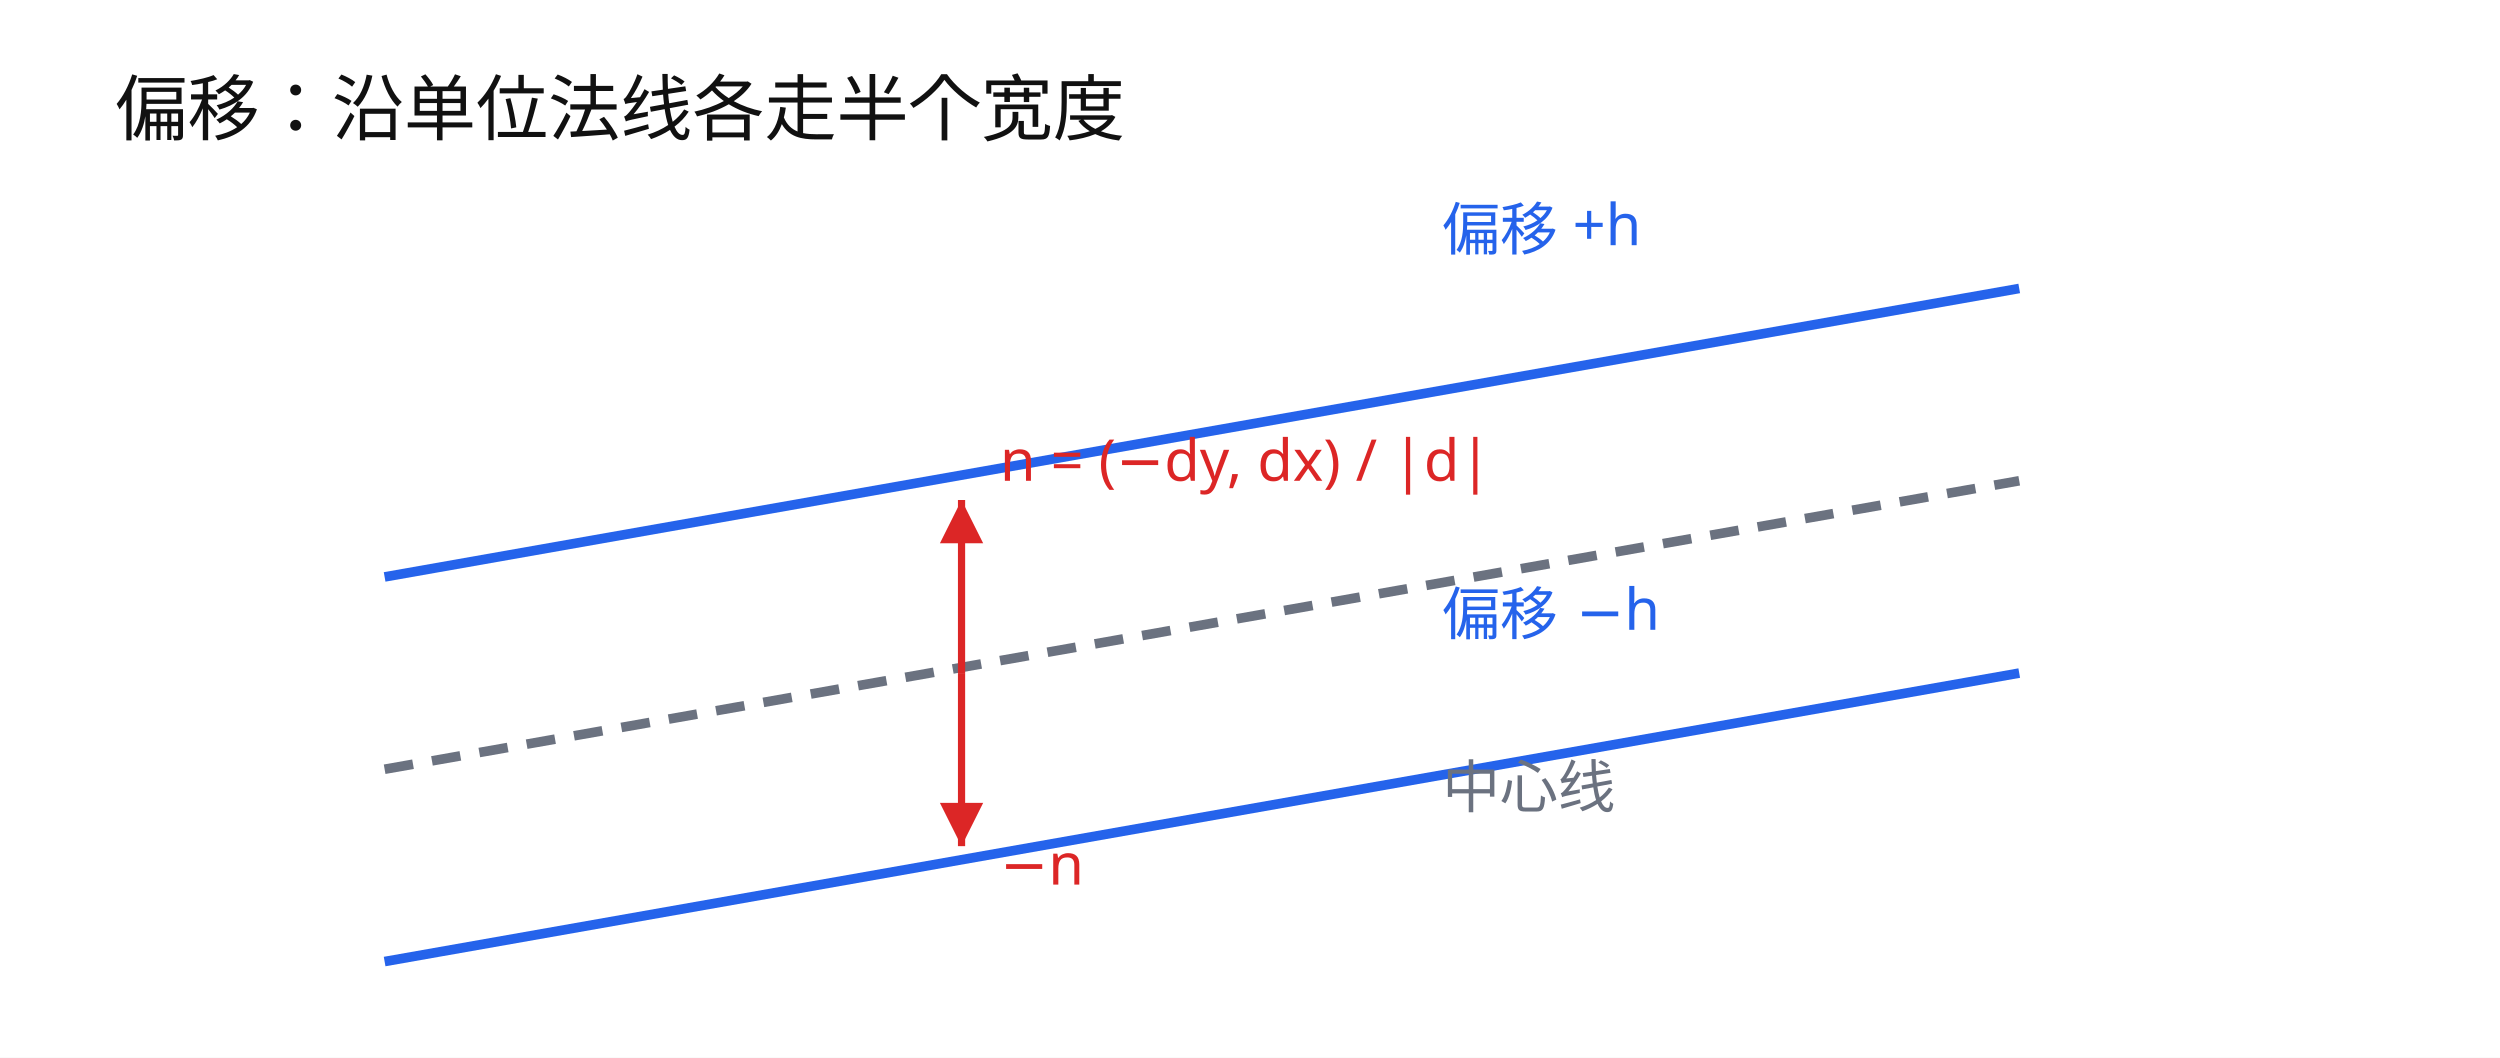
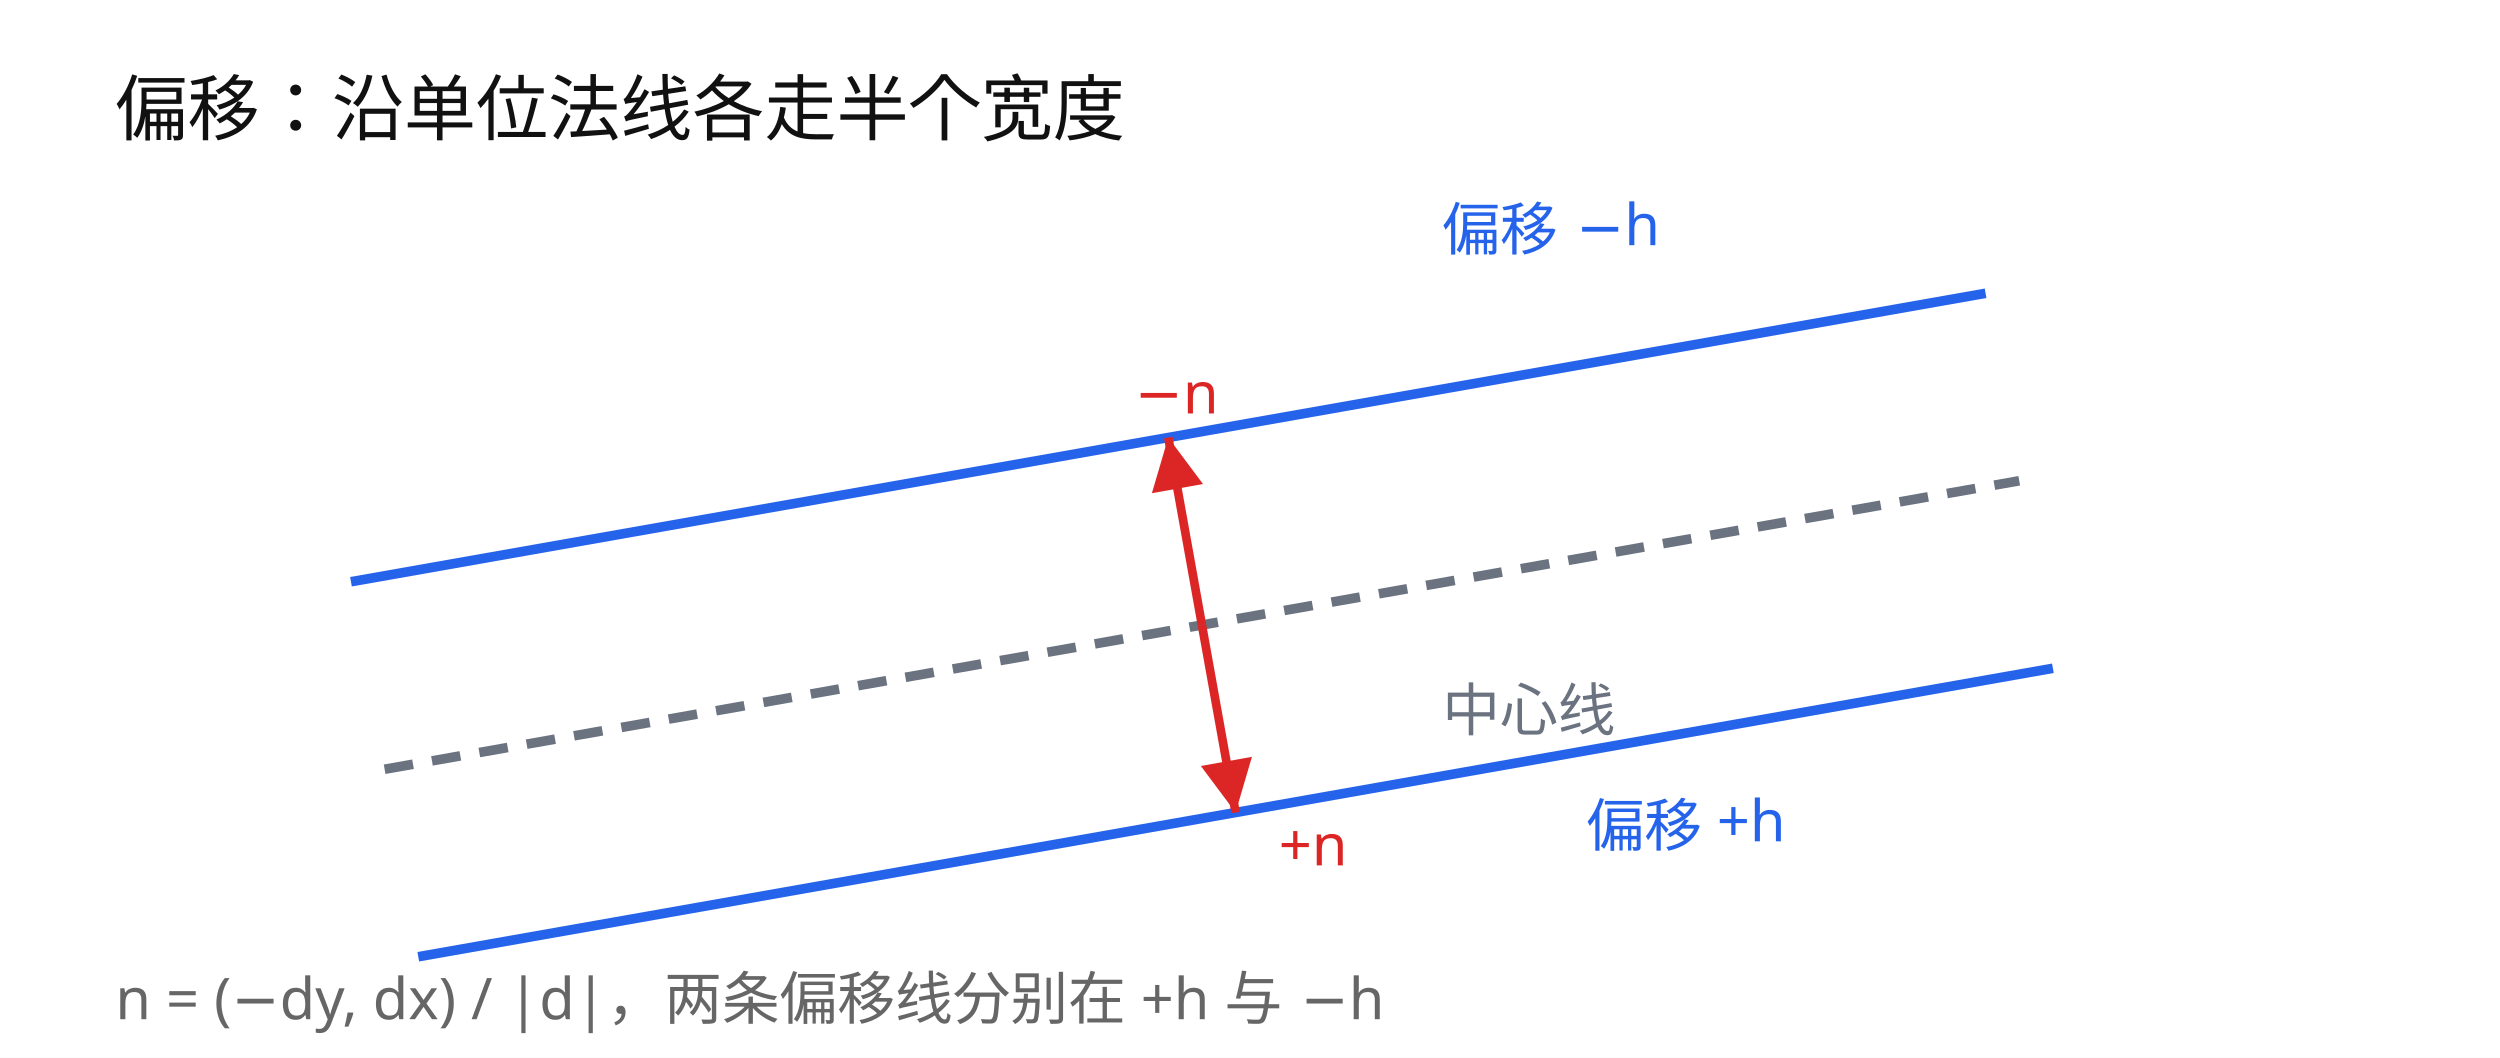
<svg xmlns="http://www.w3.org/2000/svg" viewBox="0 0 520 220" role="img" aria-label="描边偏移与法线">
  <defs>
    <marker id="an" markerWidth="8" markerHeight="8" refX="6" refY="3" orient="auto">
      <path d="M0,0 L6,3 L0,6 Z" fill="#dc2626" />
    </marker>
  </defs>
  <rect width="520" height="220" fill="#ffffff" />
  <text x="24" y="28" font-family="sans-serif" font-size="15" fill="#111">偏移：沿单位法线各走半个宽度</text>
  <line x1="80" y1="160" x2="420" y2="100" stroke="#6b7280" stroke-width="2" stroke-dasharray="6 4" />
-   <line x1="80" y1="120" x2="420" y2="60" stroke="#2563eb" stroke-width="2" />
-   <line x1="80" y1="200" x2="420" y2="140" stroke="#2563eb" stroke-width="2" />
-   <line x1="200" y1="140" x2="200" y2="104" stroke="#dc2626" stroke-width="1.5" marker-end="url(#an)" />
-   <line x1="200" y1="140" x2="200" y2="176" stroke="#dc2626" stroke-width="1.5" marker-end="url(#an)" />
-   <text x="208" y="100" font-family="sans-serif" font-size="12" fill="#dc2626">n = (−dy, dx) / |d|</text>
-   <text x="208" y="184" font-family="sans-serif" font-size="12" fill="#dc2626">−n</text>
-   <text x="300" y="168" font-family="sans-serif" font-size="12" fill="#6b7280">中心线</text>
-   <text x="300" y="52" font-family="sans-serif" font-size="12" fill="#2563eb">偏移 +h</text>
-   <text x="300" y="132" font-family="sans-serif" font-size="12" fill="#2563eb">偏移 −h</text>
+   <line x1="73" y1="121" x2="413" y2="61" stroke="#2563eb" stroke-width="2" />
+   <line x1="87" y1="199" x2="427" y2="139" stroke="#2563eb" stroke-width="2" />
+   <line x1="250" y1="130" x2="257" y2="169" stroke="#dc2626" stroke-width="1.8" marker-end="url(#an)" />
+   <line x1="250" y1="130" x2="243" y2="91" stroke="#dc2626" stroke-width="1.8" marker-end="url(#an)" />
+   <text x="236" y="86" font-family="sans-serif" font-size="12" fill="#dc2626">−n</text>
+   <text x="266" y="180" font-family="sans-serif" font-size="12" fill="#dc2626">+n</text>
+   <text x="300" y="152" font-family="sans-serif" font-size="12" fill="#6b7280">中心线</text>
+   <text x="300" y="52" font-family="sans-serif" font-size="12" fill="#2563eb">偏移 −h</text>
+   <text x="330" y="176" font-family="sans-serif" font-size="12" fill="#2563eb">偏移 +h</text>
+   <text x="24" y="212" font-family="sans-serif" font-size="12" fill="#666">n = (−dy, dx) / |d|，两条偏移线分别在 +h 与 −h</text>
</svg>
